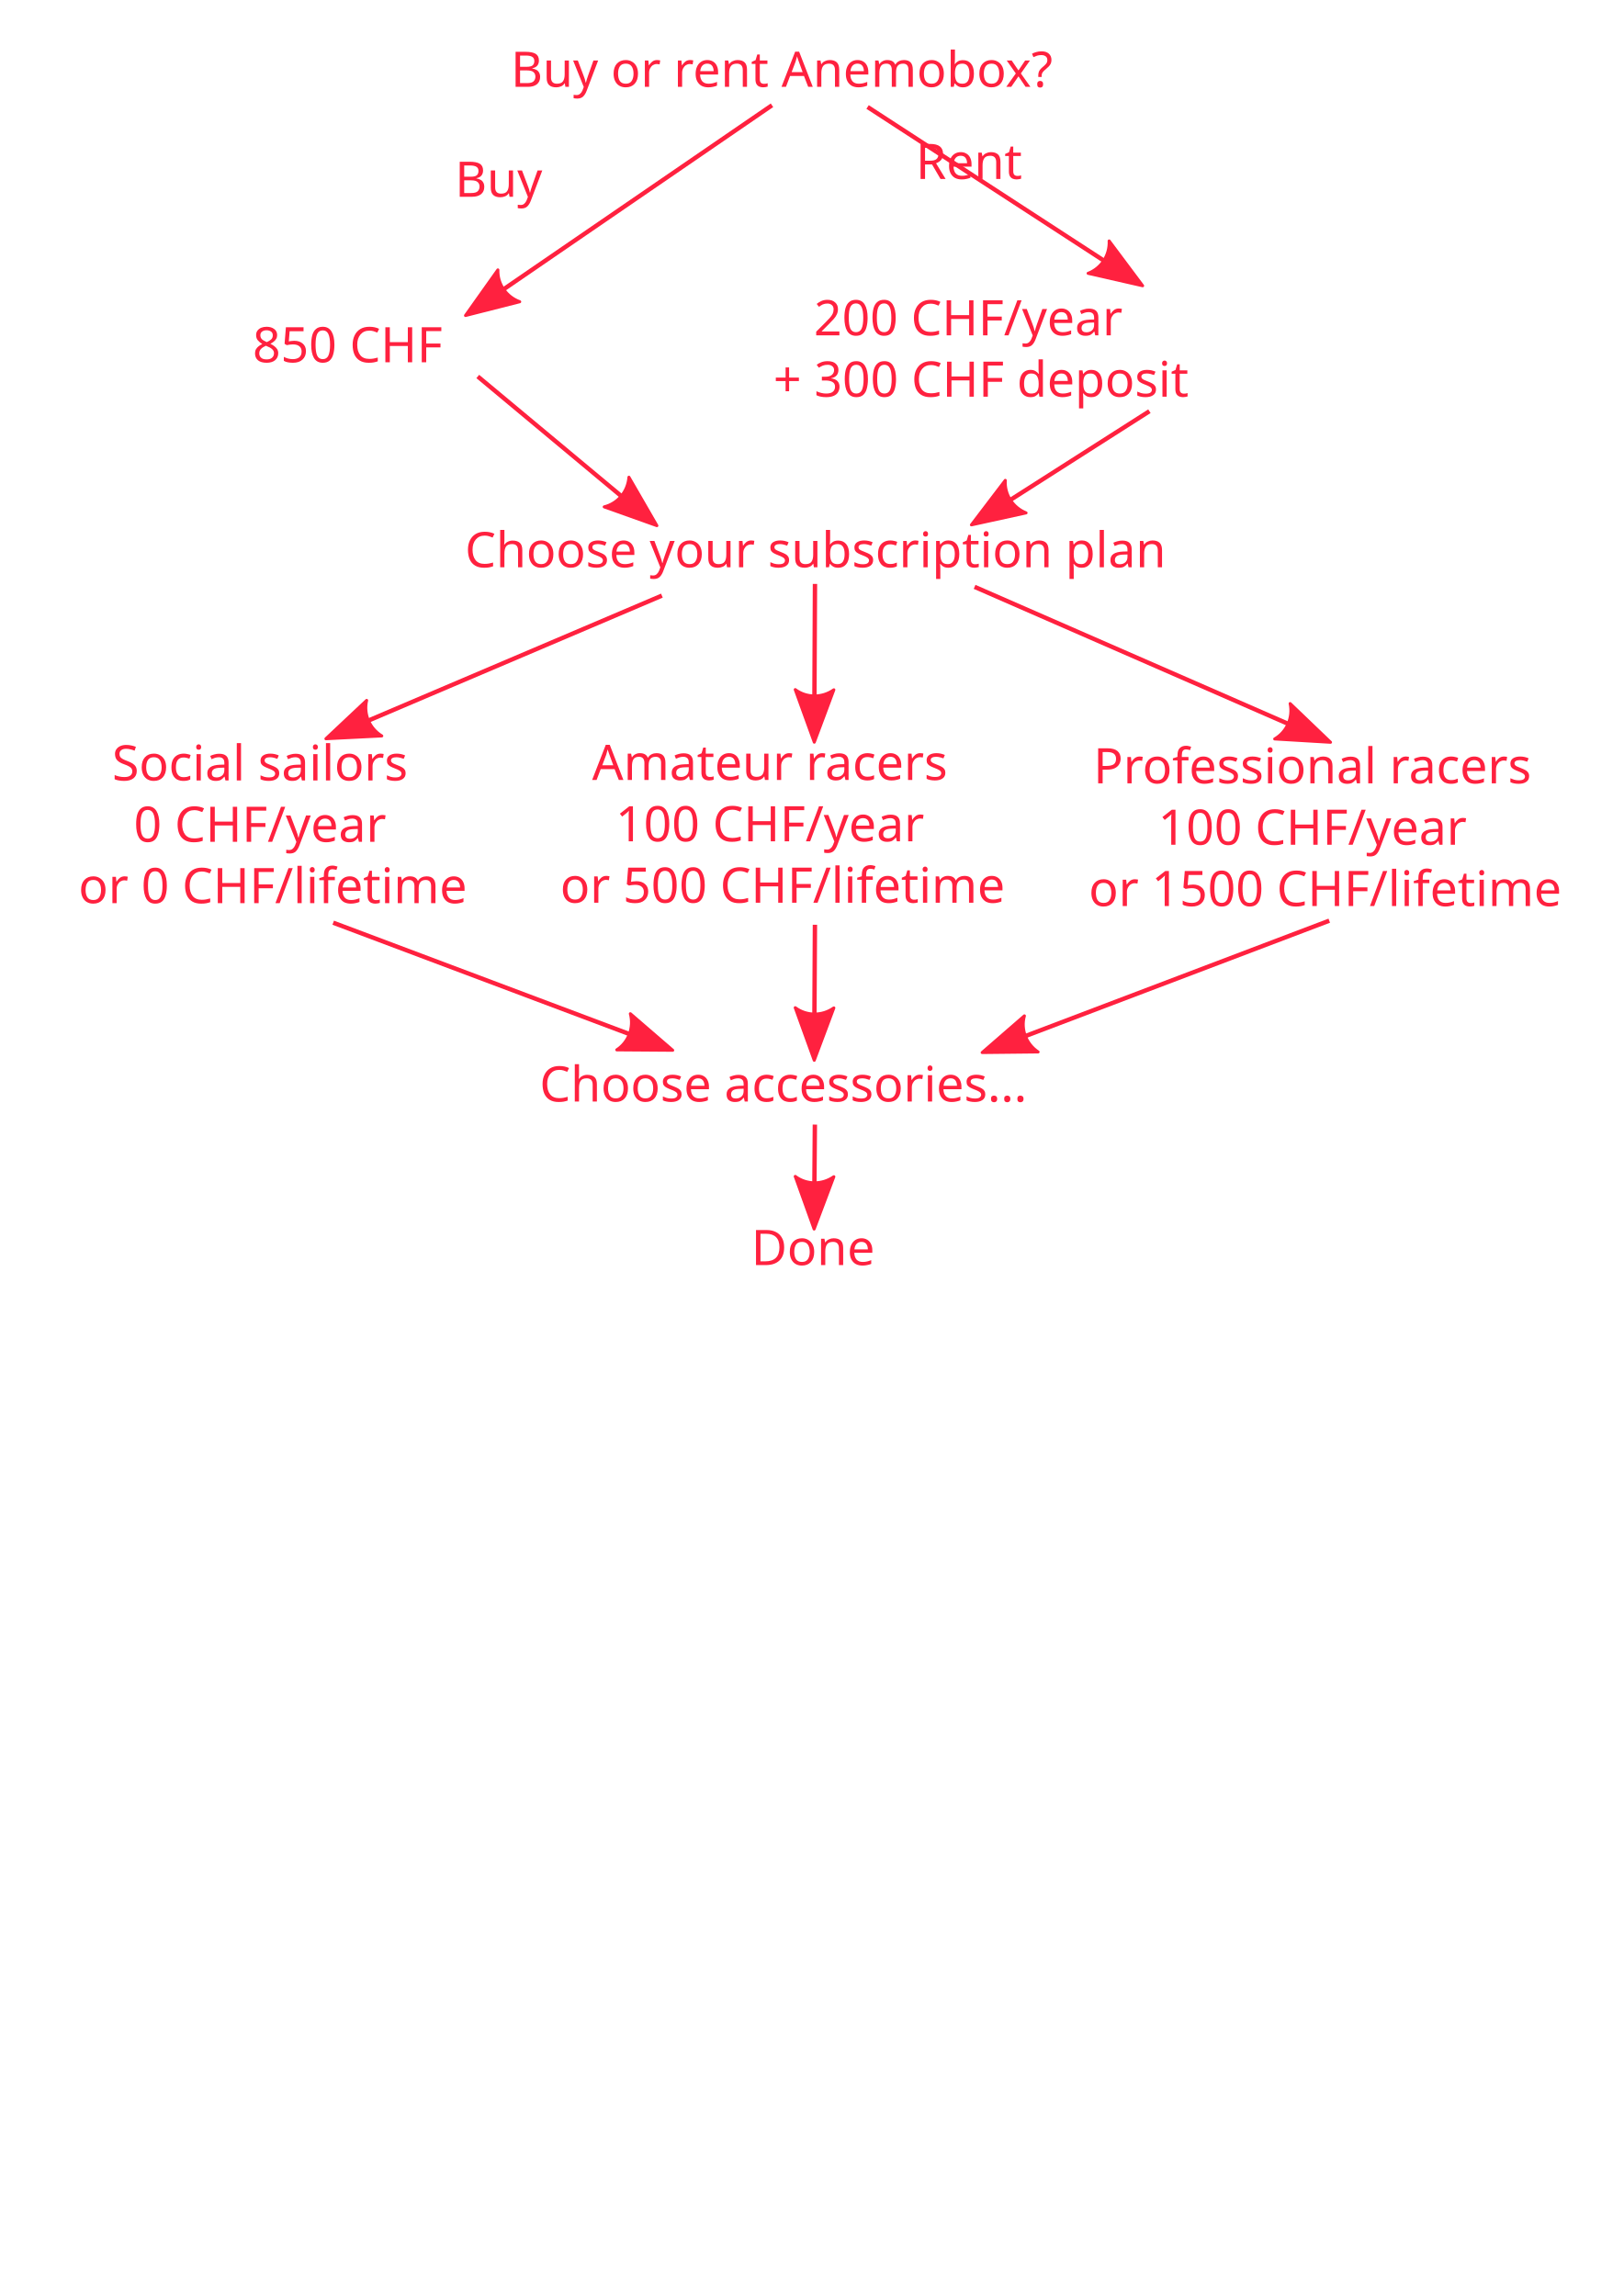
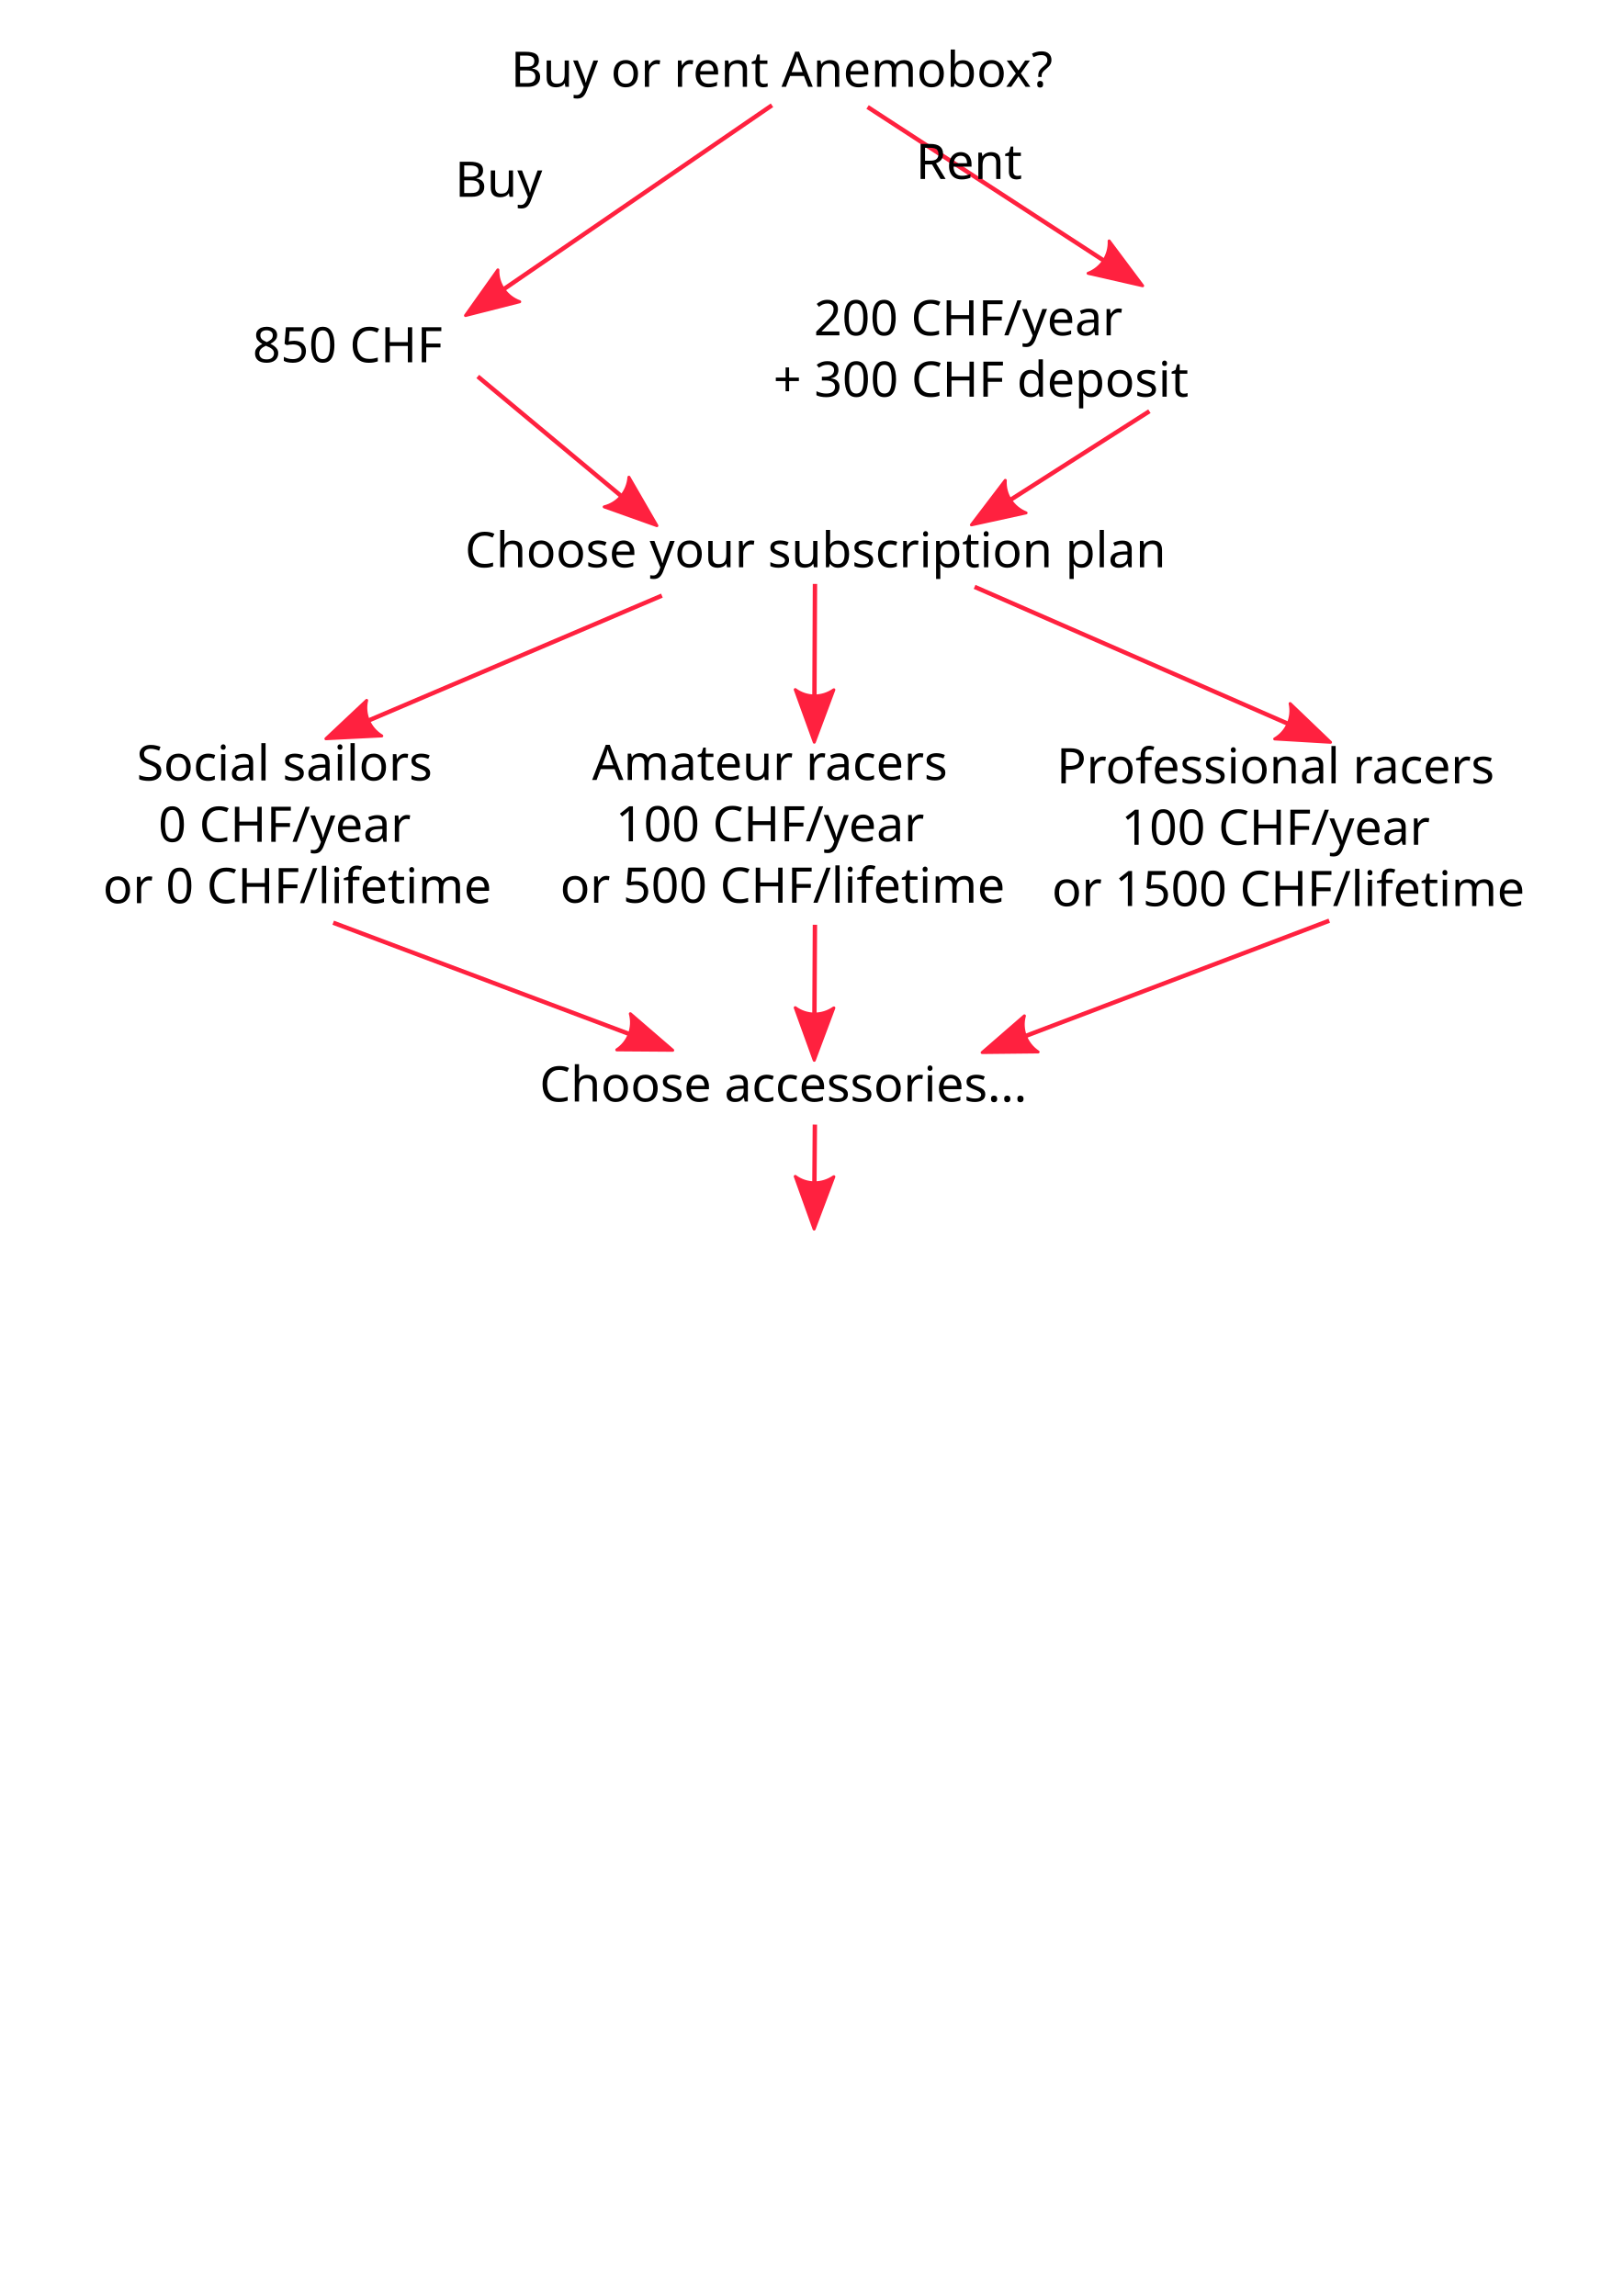
<svg xmlns="http://www.w3.org/2000/svg" width="210mm" height="297mm" viewBox="0 0 210 297" version="1.1" id="svg8">
  <defs id="defs2">
    <marker orient="auto" refY="0.0" refX="0.0" id="Arrow2Lend" style="overflow:visible;">
      <path id="path844" style="fill-rule:evenodd;stroke-width:0.625;stroke-linejoin:round;stroke:#ff213f;stroke-opacity:1;fill:#ff213f;fill-opacity:1" d="M 8.719,4.034 L -2.207,0.016 L 8.719,-4.002 C 6.973,-1.63 6.983,1.616 8.719,4.034 z " transform="scale(1.1) rotate(180) translate(1,0)" />
    </marker>
    <marker orient="auto" refY="0.0" refX="0.0" id="Arrow1Lend" style="overflow:visible;">
      <path id="path826" d="M 0.0,0.0 L 5.0,-5.0 L -12.5,0.0 L 5.0,5.0 L 0.0,0.0 z " style="fill-rule:evenodd;stroke:#000000;stroke-width:1pt;stroke-opacity:1;fill:#000000;fill-opacity:1" transform="scale(0.8) rotate(180) translate(12.5,0)" />
    </marker>
    <marker orient="auto" refY="0.0" refX="0.0" id="marker1219" style="overflow:visible">
      <path id="path1217" d="M 0.0,0.0 L 5.0,-5.0 L -12.5,0.0 L 5.0,5.0 L 0.0,0.0 z " style="fill-rule:evenodd;stroke:#000000;stroke-width:1pt;stroke-opacity:1;fill:#000000;fill-opacity:1" transform="scale(0.8) translate(12.5,0)" />
    </marker>
    <marker orient="auto" refY="0.0" refX="0.0" id="marker1161" style="overflow:visible">
      <path id="path1159" d="M 0.0,0.0 L 5.0,-5.0 L -12.5,0.0 L 5.0,5.0 L 0.0,0.0 z " style="fill-rule:evenodd;stroke:#000000;stroke-width:1pt;stroke-opacity:1;fill:#000000;fill-opacity:1" transform="scale(0.8) translate(12.5,0)" />
    </marker>
    <marker orient="auto" refY="0.0" refX="0.0" id="TriangleOutL" style="overflow:visible">
      <path id="path965" d="M 5.77,0.0 L -2.88,5.0 L -2.88,-5.0 L 5.77,0.0 z " style="fill-rule:evenodd;stroke:#000000;stroke-width:1pt;stroke-opacity:1;fill:#000000;fill-opacity:1" transform="scale(0.8)" />
    </marker>
    <marker orient="auto" refY="0.0" refX="0.0" id="Arrow1Lstart" style="overflow:visible">
      <path id="path823" d="M 0.0,0.0 L 5.0,-5.0 L -12.5,0.0 L 5.0,5.0 L 0.0,0.0 z " style="fill-rule:evenodd;stroke:#000000;stroke-width:1pt;stroke-opacity:1;fill:#000000;fill-opacity:1" transform="scale(0.8) translate(12.5,0)" />
    </marker>
    <marker orient="auto" refY="0" refX="0" id="Arrow2Lend-9" style="overflow:visible">
      <path id="path844-1" style="fill:#ff213f;fill-opacity:1;fill-rule:evenodd;stroke:#ff213f;stroke-width:0.625;stroke-linejoin:round;stroke-opacity:1" d="M 8.719,4.034 -2.207,0.016 8.719,-4.002 c -1.745,2.372 -1.735,5.617 -6e-7,8.035 z" transform="matrix(-1.1,0,0,-1.1,-1.1,0)" />
    </marker>
    <marker orient="auto" refY="0" refX="0" id="Arrow2Lend-0" style="overflow:visible">
      <path id="path844-4" style="fill:#ff213f;fill-opacity:1;fill-rule:evenodd;stroke:#ff213f;stroke-width:0.625;stroke-linejoin:round;stroke-opacity:1" d="M 8.719,4.034 -2.207,0.016 8.719,-4.002 c -1.745,2.372 -1.735,5.617 -6e-7,8.035 z" transform="matrix(-1.1,0,0,-1.1,-1.1,0)" />
    </marker>
    <marker orient="auto" refY="0" refX="0" id="Arrow2Lend-5" style="overflow:visible">
      <path id="path844-9" style="fill:#ff213f;fill-opacity:1;fill-rule:evenodd;stroke:#ff213f;stroke-width:0.625;stroke-linejoin:round;stroke-opacity:1" d="M 8.719,4.034 -2.207,0.016 8.719,-4.002 c -1.745,2.372 -1.735,5.617 -6e-7,8.035 z" transform="matrix(-1.1,0,0,-1.1,-1.1,0)" />
    </marker>
    <marker orient="auto" refY="0" refX="0" id="Arrow2Lend-55" style="overflow:visible">
      <path id="path844-6" style="fill:#ff213f;fill-opacity:1;fill-rule:evenodd;stroke:#ff213f;stroke-width:0.625;stroke-linejoin:round;stroke-opacity:1" d="M 8.719,4.034 -2.207,0.016 8.719,-4.002 c -1.745,2.372 -1.735,5.617 -6e-7,8.035 z" transform="matrix(-1.1,0,0,-1.1,-1.1,0)" />
    </marker>
    <marker orient="auto" refY="0" refX="0" id="Arrow2Lend-2" style="overflow:visible">
      <path id="path844-68" style="fill:#ff213f;fill-opacity:1;fill-rule:evenodd;stroke:#ff213f;stroke-width:0.625;stroke-linejoin:round;stroke-opacity:1" d="M 8.719,4.034 -2.207,0.016 8.719,-4.002 c -1.745,2.372 -1.735,5.617 -6e-7,8.035 z" transform="matrix(-1.1,0,0,-1.1,-1.1,0)" />
    </marker>
    <marker orient="auto" refY="0" refX="0" id="Arrow2Lend-1" style="overflow:visible">
      <path id="path844-48" style="fill:#ff213f;fill-opacity:1;fill-rule:evenodd;stroke:#ff213f;stroke-width:0.625;stroke-linejoin:round;stroke-opacity:1" d="M 8.719,4.034 -2.207,0.016 8.719,-4.002 c -1.745,2.372 -1.735,5.617 -6e-7,8.035 z" transform="matrix(-1.1,0,0,-1.1,-1.1,0)" />
    </marker>
    <marker orient="auto" refY="0" refX="0" id="Arrow2Lend-55-9" style="overflow:visible">
      <path id="path844-6-2" style="fill:#ff213f;fill-opacity:1;fill-rule:evenodd;stroke:#ff213f;stroke-width:0.625;stroke-linejoin:round;stroke-opacity:1" d="M 8.719,4.034 -2.207,0.016 8.719,-4.002 c -1.745,2.372 -1.735,5.617 -6e-7,8.035 z" transform="matrix(-1.1,0,0,-1.1,-1.1,0)" />
    </marker>
    <marker orient="auto" refY="0" refX="0" id="Arrow2Lend-55-1" style="overflow:visible">
      <path id="path844-6-0" style="fill:#ff213f;fill-opacity:1;fill-rule:evenodd;stroke:#ff213f;stroke-width:0.625;stroke-linejoin:round;stroke-opacity:1" d="M 8.719,4.034 -2.207,0.016 8.719,-4.002 c -1.745,2.372 -1.735,5.617 -6e-7,8.035 z" transform="matrix(-1.1,0,0,-1.1,-1.1,0)" />
    </marker>
    <marker orient="auto" refY="0" refX="0" id="Arrow2Lend-55-0" style="overflow:visible">
      <path id="path844-6-03" style="fill:#ff213f;fill-opacity:1;fill-rule:evenodd;stroke:#ff213f;stroke-width:0.625;stroke-linejoin:round;stroke-opacity:1" d="M 8.719,4.034 -2.207,0.016 8.719,-4.002 c -1.745,2.372 -1.735,5.617 -6e-7,8.035 z" transform="matrix(-1.1,0,0,-1.1,-1.1,0)" />
    </marker>
    <marker orient="auto" refY="0" refX="0" id="Arrow2Lend-55-1-4" style="overflow:visible">
      <path id="path844-6-0-5" style="fill:#ff213f;fill-opacity:1;fill-rule:evenodd;stroke:#ff213f;stroke-width:0.625;stroke-linejoin:round;stroke-opacity:1" d="M 8.719,4.034 -2.207,0.016 8.719,-4.002 c -1.745,2.372 -1.735,5.617 -6e-7,8.035 z" transform="matrix(-1.1,0,0,-1.1,-1.1,0)" />
    </marker>
    <marker orient="auto" refY="0" refX="0" id="Arrow2Lend-55-1-5" style="overflow:visible">
      <path id="path844-6-0-56" style="fill:#ff213f;fill-opacity:1;fill-rule:evenodd;stroke:#ff213f;stroke-width:0.625;stroke-linejoin:round;stroke-opacity:1" d="M 8.719,4.034 -2.207,0.016 8.719,-4.002 c -1.745,2.372 -1.735,5.617 -6e-7,8.035 z" transform="matrix(-1.1,0,0,-1.1,-1.1,0)" />
    </marker>
    <marker orient="auto" refY="0" refX="0" id="Arrow2Lend-55-1-9" style="overflow:visible">
      <path id="path844-6-0-51" style="fill:#ff213f;fill-opacity:1;fill-rule:evenodd;stroke:#ff213f;stroke-width:0.625;stroke-linejoin:round;stroke-opacity:1" d="M 8.719,4.034 -2.207,0.016 8.719,-4.002 c -1.745,2.372 -1.735,5.617 -6e-7,8.035 z" transform="matrix(-1.1,0,0,-1.1,-1.1,0)" />
    </marker>
    <marker orient="auto" refY="0" refX="0" id="Arrow2Lend-55-1-4-2" style="overflow:visible">
      <path id="path844-6-0-5-8" style="fill:#ff213f;fill-opacity:1;fill-rule:evenodd;stroke:#ff213f;stroke-width:0.625;stroke-linejoin:round;stroke-opacity:1" d="M 8.719,4.034 -2.207,0.016 8.719,-4.002 c -1.745,2.372 -1.735,5.617 -6e-7,8.035 z" transform="matrix(-1.1,0,0,-1.1,-1.1,0)" />
    </marker>
    <marker orient="auto" refY="0" refX="0" id="Arrow2Lend-55-1-4-9" style="overflow:visible">
      <path id="path844-6-0-5-9" style="fill:#ff213f;fill-opacity:1;fill-rule:evenodd;stroke:#ff213f;stroke-width:0.625;stroke-linejoin:round;stroke-opacity:1" d="M 8.719,4.034 -2.207,0.016 8.719,-4.002 c -1.745,2.372 -1.735,5.617 -6e-7,8.035 z" transform="matrix(-1.1,0,0,-1.1,-1.1,0)" />
    </marker>
    <marker orient="auto" refY="0" refX="0" id="Arrow2Lend-55-1-5-9" style="overflow:visible">
      <path id="path844-6-0-56-8" style="fill:#ff213f;fill-opacity:1;fill-rule:evenodd;stroke:#ff213f;stroke-width:0.625;stroke-linejoin:round;stroke-opacity:1" d="M 8.719,4.034 -2.207,0.016 8.719,-4.002 c -1.745,2.372 -1.735,5.617 -6e-7,8.035 z" transform="matrix(-1.1,0,0,-1.1,-1.1,0)" />
    </marker>
    <marker orient="auto" refY="0" refX="0" id="Arrow2Lend-55-1-5-9-0" style="overflow:visible">
      <path id="path844-6-0-56-8-6" style="fill:#ff213f;fill-opacity:1;fill-rule:evenodd;stroke:#ff213f;stroke-width:0.625;stroke-linejoin:round;stroke-opacity:1" d="M 8.719,4.034 -2.207,0.016 8.719,-4.002 c -1.745,2.372 -1.735,5.617 -6e-7,8.035 z" transform="matrix(-1.1,0,0,-1.1,-1.1,0)" />
    </marker>
    <marker orient="auto" refY="0" refX="0" id="Arrow2Lend-55-1-9-8" style="overflow:visible">
      <path id="path844-6-0-51-8" style="fill:#ff213f;fill-opacity:1;fill-rule:evenodd;stroke:#ff213f;stroke-width:0.625;stroke-linejoin:round;stroke-opacity:1" d="M 8.719,4.034 -2.207,0.016 8.719,-4.002 c -1.745,2.372 -1.735,5.617 -6e-7,8.035 z" transform="matrix(-1.1,0,0,-1.1,-1.1,0)" />
    </marker>
    <marker orient="auto" refY="0" refX="0" id="Arrow2Lend-55-1-9-8-9" style="overflow:visible">
      <path id="path844-6-0-51-8-5" style="fill:#ff213f;fill-opacity:1;fill-rule:evenodd;stroke:#ff213f;stroke-width:0.625;stroke-linejoin:round;stroke-opacity:1" d="M 8.719,4.034 -2.207,0.016 8.719,-4.002 c -1.745,2.372 -1.735,5.617 -6e-7,8.035 z" transform="matrix(-1.1,0,0,-1.1,-1.1,0)" />
    </marker>
    <marker orient="auto" refY="0" refX="0" id="Arrow2Lend-55-1-5-5" style="overflow:visible">
      <path id="path844-6-0-56-2" style="fill:#ff213f;fill-opacity:1;fill-rule:evenodd;stroke:#ff213f;stroke-width:0.625;stroke-linejoin:round;stroke-opacity:1" d="M 8.719,4.034 -2.207,0.016 8.719,-4.002 c -1.745,2.372 -1.735,5.617 -6e-7,8.035 z" transform="matrix(-1.1,0,0,-1.1,-1.1,0)" />
    </marker>
  </defs>
  <g id="layer1">
-     <text xml:space="preserve" style="font-style:normal;font-variant:normal;font-weight:normal;font-stretch:normal;font-size:6.35px;line-height:125%;font-family:Muli;-inkscape-font-specification:Muli;letter-spacing:0px;word-spacing:0px;fill:#ff213f;fill-opacity:1;stroke:none;stroke-width:0.265px;stroke-linecap:butt;stroke-linejoin:miter;stroke-opacity:1" x="105.241" y="11.234" id="text817">
-       <tspan id="tspan815" x="105.241" y="11.234" style="text-align:center;text-anchor:middle;fill:#ff213f;fill-opacity:1;stroke-width:0.265px">Buy or rent Anemobox?</tspan>
+     <text xml:space="preserve" style="font-style:normal;font-variant:normal;font-weight:normal;font-stretch:normal;font-size:6.35px;line-height:125%;font-family:Muli;-inkscape-font-specification:Muli;letter-spacing:0px;word-spacing:0px;fill:#000000;fill-opacity:1;stroke:none;stroke-width:0.265px;stroke-linecap:butt;stroke-linejoin:miter;stroke-opacity:1;" x="105.241" y="11.234" id="text817">
+       <tspan id="tspan815" x="105.241" y="11.234" style="text-align:center;text-anchor:middle;fill:#000000;fill-opacity:1;stroke-width:0.265px;">Buy or rent Anemobox?</tspan>
    </text>
-     <path style="fill:none;fill-rule:evenodd;stroke:#ff213f;stroke-width:0.565;stroke-linecap:butt;stroke-linejoin:miter;stroke-miterlimit:4;stroke-dasharray:none;stroke-dashoffset:0;stroke-opacity:1;marker-end:url(#Arrow2Lend)" d="M 99.843,13.618 60.818,40.38" id="path1145" />
-     <path style="fill:none;fill-rule:evenodd;stroke:#ff213f;stroke-width:0.565;stroke-linecap:butt;stroke-linejoin:miter;stroke-miterlimit:4;stroke-dasharray:none;stroke-dashoffset:0;stroke-opacity:1;marker-end:url(#Arrow2Lend-9)" d="m 112.209,13.84 34.939,22.723" id="path1145-5" />
-     <text xml:space="preserve" style="font-style:normal;font-variant:normal;font-weight:normal;font-stretch:normal;font-size:6.35px;line-height:125%;font-family:Muli;-inkscape-font-specification:Muli;letter-spacing:0px;word-spacing:0px;fill:#ff213f;fill-opacity:1;stroke:none;stroke-width:0.265px;stroke-linecap:butt;stroke-linejoin:miter;stroke-opacity:1" x="73.915" y="25.452" id="text817-5">
-       <tspan id="tspan815-5" x="68.625" y="25.452" style="fill:#ff213f;fill-opacity:1;stroke-width:0.265px;text-anchor:middle;text-align:center">Buy</tspan>
+     <path style="fill:#000000;fill-rule:evenodd;stroke:#ff213f;stroke-width:0.565;stroke-linecap:butt;stroke-linejoin:miter;stroke-miterlimit:4;stroke-dasharray:none;stroke-dashoffset:0;stroke-opacity:1;marker-end:url(#Arrow2Lend);fill-opacity:1" d="M 99.843,13.618 60.818,40.38" id="path1145" />
+     <path style="fill:#000000;fill-rule:evenodd;stroke:#ff213f;stroke-width:0.565;stroke-linecap:butt;stroke-linejoin:miter;stroke-miterlimit:4;stroke-dasharray:none;stroke-dashoffset:0;stroke-opacity:1;marker-end:url(#Arrow2Lend-9);fill-opacity:1" d="m 112.209,13.84 34.939,22.723" id="path1145-5" />
+     <text xml:space="preserve" style="font-style:normal;font-variant:normal;font-weight:normal;font-stretch:normal;font-size:6.35px;line-height:125%;font-family:Muli;-inkscape-font-specification:Muli;letter-spacing:0px;word-spacing:0px;fill:#000000;fill-opacity:1;stroke:none;stroke-width:0.265px;stroke-linecap:butt;stroke-linejoin:miter;stroke-opacity:1;" x="73.915" y="25.452" id="text817-5">
+       <tspan id="tspan815-5" x="68.625" y="25.452" style="fill:#000000;fill-opacity:1;stroke-width:0.265px;text-anchor:middle;text-align:center;">Buy</tspan>
    </text>
-     <text xml:space="preserve" style="font-style:normal;font-variant:normal;font-weight:normal;font-stretch:normal;font-size:6.35px;line-height:125%;font-family:Muli;-inkscape-font-specification:Muli;letter-spacing:0px;word-spacing:0px;fill:#ff213f;fill-opacity:1;stroke:none;stroke-width:0.265px;stroke-linecap:butt;stroke-linejoin:miter;stroke-opacity:1" x="135.926" y="23.148" id="text817-5-5">
-       <tspan id="tspan815-5-8" x="129.455" y="23.148" style="fill:#ff213f;fill-opacity:1;stroke-width:0.265px;text-anchor:middle;text-align:center">Rent</tspan>
+     <text xml:space="preserve" style="font-style:normal;font-variant:normal;font-weight:normal;font-stretch:normal;font-size:6.35px;line-height:125%;font-family:Muli;-inkscape-font-specification:Muli;letter-spacing:0px;word-spacing:0px;fill:#000000;fill-opacity:1;stroke:none;stroke-width:0.265px;stroke-linecap:butt;stroke-linejoin:miter;stroke-opacity:1;" x="135.926" y="23.148" id="text817-5-5">
+       <tspan id="tspan815-5-8" x="129.455" y="23.148" style="fill:#000000;fill-opacity:1;stroke-width:0.265px;text-anchor:middle;text-align:center;">Rent</tspan>
    </text>
-     <text xml:space="preserve" style="font-style:normal;font-variant:normal;font-weight:normal;font-stretch:normal;font-size:6.35px;line-height:125%;font-family:Muli;-inkscape-font-specification:Muli;letter-spacing:0px;word-spacing:0px;fill:#ff213f;fill-opacity:1;stroke:none;stroke-width:0.265px;stroke-linecap:butt;stroke-linejoin:miter;stroke-opacity:1" x="61.604" y="46.863" id="text817-5-1">
-       <tspan id="tspan815-5-5" x="49.08" y="46.863" style="fill:#ff213f;fill-opacity:1;stroke-width:0.265px;text-anchor:middle;text-align:center">850 CHF</tspan>
+     <text xml:space="preserve" style="font-style:normal;font-variant:normal;font-weight:normal;font-stretch:normal;font-size:6.35px;line-height:125%;font-family:Muli;-inkscape-font-specification:Muli;letter-spacing:0px;word-spacing:0px;fill:#000000;fill-opacity:1;stroke:none;stroke-width:0.265px;stroke-linecap:butt;stroke-linejoin:miter;stroke-opacity:1;" x="61.604" y="46.863" id="text817-5-1">
+       <tspan id="tspan815-5-5" x="49.08" y="46.863" style="fill:#000000;fill-opacity:1;stroke-width:0.265px;text-anchor:middle;text-align:center;">850 CHF</tspan>
    </text>
-     <text xml:space="preserve" style="font-style:normal;font-variant:normal;font-weight:normal;font-stretch:normal;font-size:6.35px;line-height:125%;font-family:Muli;-inkscape-font-specification:Muli;letter-spacing:0px;word-spacing:0px;fill:#ff213f;fill-opacity:1;stroke:none;stroke-width:0.265px;stroke-linecap:butt;stroke-linejoin:miter;stroke-opacity:1" x="158.765" y="43.374" id="text817-5-1-2">
-       <tspan id="tspan815-5-5-8" x="131.007" y="43.374" style="fill:#ff213f;fill-opacity:1;stroke-width:0.265px;text-anchor:middle;text-align:center">200 CHF/year</tspan>
-       <tspan x="131.007" y="51.311" style="fill:#ff213f;fill-opacity:1;stroke-width:0.265px;text-anchor:middle;text-align:center" id="tspan2280">+ 300 CHF deposit</tspan>
+     <text xml:space="preserve" style="font-style:normal;font-variant:normal;font-weight:normal;font-stretch:normal;font-size:6.35px;line-height:125%;font-family:Muli;-inkscape-font-specification:Muli;letter-spacing:0px;word-spacing:0px;fill:#000000;fill-opacity:1;stroke:none;stroke-width:0.265px;stroke-linecap:butt;stroke-linejoin:miter;stroke-opacity:1;" x="158.765" y="43.374" id="text817-5-1-2">
+       <tspan id="tspan815-5-5-8" x="131.007" y="43.374" style="fill:#000000;fill-opacity:1;stroke-width:0.265px;text-anchor:middle;text-align:center;">200 CHF/year</tspan>
+       <tspan x="131.007" y="51.311" style="fill:#000000;fill-opacity:1;stroke-width:0.265px;text-anchor:middle;text-align:center;" id="tspan2280">+ 300 CHF deposit</tspan>
    </text>
    <text xml:space="preserve" style="font-style:normal;font-variant:normal;font-weight:normal;font-stretch:normal;font-size:6.35px;line-height:125%;font-family:Muli;-inkscape-font-specification:Muli;letter-spacing:0px;word-spacing:0px;fill:#000000;fill-opacity:1;stroke:none;stroke-width:0.265px;stroke-linecap:butt;stroke-linejoin:miter;stroke-opacity:1" x="71.06" y="74.372" id="text2368">
      <tspan id="tspan2366" x="71.06" y="79.98" style="stroke-width:0.265px" />
    </text>
-     <text xml:space="preserve" style="font-style:normal;font-variant:normal;font-weight:normal;font-stretch:normal;font-size:6.35px;line-height:125%;font-family:Muli;-inkscape-font-specification:Muli;letter-spacing:0px;word-spacing:0px;fill:#ff213f;fill-opacity:1;stroke:none;stroke-width:0.265px;stroke-linecap:butt;stroke-linejoin:miter;stroke-opacity:1" x="60.133" y="73.377" id="text817-51">
-       <tspan id="tspan815-3" x="60.133" y="73.377" style="fill:#ff213f;fill-opacity:1;stroke-width:0.265px">Choose your <tspan style="text-align:center;text-anchor:middle" id="tspan6448">subscription</tspan> plan</tspan>
+     <text xml:space="preserve" style="font-style:normal;font-variant:normal;font-weight:normal;font-stretch:normal;font-size:6.35px;line-height:125%;font-family:Muli;-inkscape-font-specification:Muli;letter-spacing:0px;word-spacing:0px;fill:#000000;fill-opacity:1;stroke:none;stroke-width:0.265px;stroke-linecap:butt;stroke-linejoin:miter;stroke-opacity:1;" x="60.133" y="73.377" id="text817-51">
+       <tspan id="tspan815-3" x="60.133" y="73.377" style="fill:#000000;fill-opacity:1;stroke-width:0.265px;">Choose your <tspan style="text-align:center;text-anchor:middle;fill:#000000;fill-opacity:1;" id="tspan6448">subscription</tspan> plan</tspan>
    </text>
-     <path style="fill:none;fill-rule:evenodd;stroke:#ff213f;stroke-width:0.565;stroke-linecap:butt;stroke-linejoin:miter;stroke-miterlimit:4;stroke-dasharray:none;stroke-dashoffset:0;stroke-opacity:1;marker-end:url(#Arrow2Lend-0)" d="M 61.792,48.699 84.376,67.523" id="path1145-4" />
-     <path style="fill:none;fill-rule:evenodd;stroke:#ff213f;stroke-width:0.565;stroke-linecap:butt;stroke-linejoin:miter;stroke-miterlimit:4;stroke-dasharray:none;stroke-dashoffset:0;stroke-opacity:1;marker-end:url(#Arrow2Lend-5)" d="M 148.659,53.193 126.264,67.481" id="path1145-7" />
-     <path style="fill:none;fill-rule:evenodd;stroke:#ff213f;stroke-width:0.565;stroke-linecap:butt;stroke-linejoin:miter;stroke-miterlimit:4;stroke-dasharray:none;stroke-dashoffset:0;stroke-opacity:1;marker-end:url(#Arrow2Lend-55)" d="m 105.403,75.535 -0.094,19.721" id="path1145-3" />
-     <path style="fill:none;fill-rule:evenodd;stroke:#ff213f;stroke-width:0.565;stroke-linecap:butt;stroke-linejoin:miter;stroke-miterlimit:4;stroke-dasharray:none;stroke-dashoffset:0;stroke-opacity:1;marker-end:url(#Arrow2Lend-2)" d="M 85.605,77.047 42.837,95.256" id="path1145-9" />
-     <path style="fill:none;fill-rule:evenodd;stroke:#ff213f;stroke-width:0.565;stroke-linecap:butt;stroke-linejoin:miter;stroke-miterlimit:4;stroke-dasharray:none;stroke-dashoffset:0;stroke-opacity:1;marker-end:url(#Arrow2Lend-1)" d="m 126.048,75.913 45.343,19.813" id="path1145-8" />
-     <text xml:space="preserve" style="font-style:normal;font-variant:normal;font-weight:normal;font-stretch:normal;font-size:6.35px;line-height:125%;font-family:Muli;-inkscape-font-specification:Muli;letter-spacing:0px;word-spacing:0px;fill:#ff213f;fill-opacity:1;stroke:none;stroke-width:0.265px;stroke-linecap:butt;stroke-linejoin:miter;stroke-opacity:1" x="105.352" y="100.894" id="text817-51-7">
-       <tspan x="105.352" y="100.894" style="text-align:center;text-anchor:middle;fill:#ff213f;fill-opacity:1;stroke-width:0.265px" id="tspan6471">Amateur racers</tspan>
-       <tspan x="105.352" y="108.831" style="text-align:center;text-anchor:middle;fill:#ff213f;fill-opacity:1;stroke-width:0.265px" id="tspan6475">100 CHF/year</tspan>
-       <tspan x="105.352" y="116.769" style="text-align:center;text-anchor:middle;fill:#ff213f;fill-opacity:1;stroke-width:0.265px" id="tspan14386">or 500 CHF/lifetime</tspan>
+     <path style="fill:#000000;fill-rule:evenodd;stroke:#ff213f;stroke-width:0.565;stroke-linecap:butt;stroke-linejoin:miter;stroke-miterlimit:4;stroke-dasharray:none;stroke-dashoffset:0;stroke-opacity:1;marker-end:url(#Arrow2Lend-0);fill-opacity:1" d="M 61.792,48.699 84.376,67.523" id="path1145-4" />
+     <path style="fill:#000000;fill-rule:evenodd;stroke:#ff213f;stroke-width:0.565;stroke-linecap:butt;stroke-linejoin:miter;stroke-miterlimit:4;stroke-dasharray:none;stroke-dashoffset:0;stroke-opacity:1;marker-end:url(#Arrow2Lend-5);fill-opacity:1" d="M 148.659,53.193 126.264,67.481" id="path1145-7" />
+     <path style="fill:#000000;fill-rule:evenodd;stroke:#ff213f;stroke-width:0.565;stroke-linecap:butt;stroke-linejoin:miter;stroke-miterlimit:4;stroke-dasharray:none;stroke-dashoffset:0;stroke-opacity:1;marker-end:url(#Arrow2Lend-55);fill-opacity:1" d="m 105.403,75.535 -0.094,19.721" id="path1145-3" />
+     <path style="fill:#000000;fill-rule:evenodd;stroke:#ff213f;stroke-width:0.565;stroke-linecap:butt;stroke-linejoin:miter;stroke-miterlimit:4;stroke-dasharray:none;stroke-dashoffset:0;stroke-opacity:1;marker-end:url(#Arrow2Lend-2);fill-opacity:1" d="M 85.605,77.047 42.837,95.256" id="path1145-9" />
+     <path style="fill:#000000;fill-rule:evenodd;stroke:#ff213f;stroke-width:0.565;stroke-linecap:butt;stroke-linejoin:miter;stroke-miterlimit:4;stroke-dasharray:none;stroke-dashoffset:0;stroke-opacity:1;marker-end:url(#Arrow2Lend-1);fill-opacity:1" d="m 126.048,75.913 45.343,19.813" id="path1145-8" />
+     <text xml:space="preserve" style="font-style:normal;font-variant:normal;font-weight:normal;font-stretch:normal;font-size:6.35px;line-height:125%;font-family:Muli;-inkscape-font-specification:Muli;letter-spacing:0px;word-spacing:0px;fill:#000000;fill-opacity:1;stroke:none;stroke-width:0.265px;stroke-linecap:butt;stroke-linejoin:miter;stroke-opacity:1;" x="105.352" y="100.894" id="text817-51-7">
+       <tspan x="105.352" y="100.894" style="text-align:center;text-anchor:middle;fill:#000000;fill-opacity:1;stroke-width:0.265px;" id="tspan6471">Amateur racers</tspan>
+       <tspan x="105.352" y="108.831" style="text-align:center;text-anchor:middle;fill:#000000;fill-opacity:1;stroke-width:0.265px;" id="tspan6475">100 CHF/year</tspan>
+       <tspan x="105.352" y="116.769" style="text-align:center;text-anchor:middle;fill:#000000;fill-opacity:1;stroke-width:0.265px;" id="tspan14386">or 500 CHF/lifetime</tspan>
    </text>
-     <text xml:space="preserve" style="font-style:normal;font-variant:normal;font-weight:normal;font-stretch:normal;font-size:6.35px;line-height:125%;font-family:Muli;-inkscape-font-specification:Muli;letter-spacing:0px;word-spacing:0px;fill:#ff213f;fill-opacity:1;stroke:none;stroke-width:0.265px;stroke-linecap:butt;stroke-linejoin:miter;stroke-opacity:1" x="39.408" y="100.953" id="text817-51-7-9">
-       <tspan x="39.408" y="100.953" style="text-align:center;text-anchor:middle;fill:#ff213f;fill-opacity:1;stroke-width:0.265px" id="tspan6471-9">Social sailors</tspan>
-       <tspan x="39.408" y="108.891" style="text-align:center;text-anchor:middle;fill:#ff213f;fill-opacity:1;stroke-width:0.265px" id="tspan6475-3">0 CHF/year</tspan>
-       <tspan x="39.408" y="116.828" style="text-align:center;text-anchor:middle;fill:#ff213f;fill-opacity:1;stroke-width:0.265px" id="tspan14390">or 0 CHF/lifetime</tspan>
+     <text xml:space="preserve" style="font-style:normal;font-variant:normal;font-weight:normal;font-stretch:normal;font-size:6.35px;line-height:125%;font-family:Muli;-inkscape-font-specification:Muli;letter-spacing:0px;word-spacing:0px;fill:#000000;fill-opacity:1;stroke:none;stroke-width:0.265px;stroke-linecap:butt;stroke-linejoin:miter;stroke-opacity:1" x="42.583" y="100.953" id="text817-51-7-9">
+       <tspan x="42.583" y="100.953" style="text-align:center;text-anchor:middle;fill:#000000;fill-opacity:1;stroke-width:0.265px" id="tspan6471-9">Social sailors</tspan>
+       <tspan x="42.583" y="108.891" style="text-align:center;text-anchor:middle;fill:#000000;fill-opacity:1;stroke-width:0.265px" id="tspan6475-3">0 CHF/year</tspan>
+       <tspan x="42.583" y="116.828" style="text-align:center;text-anchor:middle;fill:#000000;fill-opacity:1;stroke-width:0.265px" id="tspan14390">or 0 CHF/lifetime</tspan>
    </text>
-     <text xml:space="preserve" style="font-style:normal;font-variant:normal;font-weight:normal;font-stretch:normal;font-size:6.35px;line-height:125%;font-family:Muli;-inkscape-font-specification:Muli;letter-spacing:0px;word-spacing:0px;fill:#ff213f;fill-opacity:1;stroke:none;stroke-width:0.265px;stroke-linecap:butt;stroke-linejoin:miter;stroke-opacity:1" x="175.52" y="101.329" id="text817-51-7-5">
-       <tspan x="175.52" y="101.329" style="text-align:center;text-anchor:middle;fill:#ff213f;fill-opacity:1;stroke-width:0.265px" id="tspan6471-6">Professional racers</tspan>
-       <tspan x="175.52" y="109.267" style="text-align:center;text-anchor:middle;fill:#ff213f;fill-opacity:1;stroke-width:0.265px" id="tspan6475-7">100 CHF/year</tspan>
-       <tspan x="175.52" y="117.204" style="text-align:center;text-anchor:middle;fill:#ff213f;fill-opacity:1;stroke-width:0.265px" id="tspan14388">or 1500 CHF/lifetime</tspan>
+     <text xml:space="preserve" style="font-style:normal;font-variant:normal;font-weight:normal;font-stretch:normal;font-size:6.35px;line-height:125%;font-family:Muli;-inkscape-font-specification:Muli;letter-spacing:0px;word-spacing:0px;fill:#000000;fill-opacity:1;stroke:none;stroke-width:0.265px;stroke-linecap:butt;stroke-linejoin:miter;stroke-opacity:1" x="170.758" y="101.329" id="text817-51-7-5">
+       <tspan x="170.758" y="101.329" style="text-align:center;text-anchor:middle;fill:#000000;fill-opacity:1;stroke-width:0.265px" id="tspan6471-6">Professional racers</tspan>
+       <tspan x="170.758" y="109.267" style="text-align:center;text-anchor:middle;fill:#000000;fill-opacity:1;stroke-width:0.265px" id="tspan6475-7">100 CHF/year</tspan>
+       <tspan x="170.758" y="117.204" style="text-align:center;text-anchor:middle;fill:#000000;fill-opacity:1;stroke-width:0.265px" id="tspan14388">or 1500 CHF/lifetime</tspan>
    </text>
-     <path style="fill:none;fill-rule:evenodd;stroke:#ff213f;stroke-width:0.565;stroke-linecap:butt;stroke-linejoin:miter;stroke-miterlimit:4;stroke-dasharray:none;stroke-dashoffset:0;stroke-opacity:1;marker-end:url(#Arrow2Lend-55-9)" d="m 171.919,119.095 -44.194,16.781" id="path1145-3-9" />
-     <path style="fill:none;fill-rule:evenodd;stroke:#ff213f;stroke-width:0.565;stroke-linecap:butt;stroke-linejoin:miter;stroke-miterlimit:4;stroke-dasharray:none;stroke-dashoffset:0;stroke-opacity:1;marker-end:url(#Arrow2Lend-55-1)" d="m 105.398,119.624 -0.094,16.781" id="path1145-3-93" />
-     <path style="fill:none;fill-rule:evenodd;stroke:#ff213f;stroke-width:0.565;stroke-linecap:butt;stroke-linejoin:miter;stroke-miterlimit:4;stroke-dasharray:none;stroke-dashoffset:0;stroke-opacity:1;marker-end:url(#Arrow2Lend-55-0)" d="m 43.095,119.357 43.203,16.246" id="path1145-3-0" />
-     <text xml:space="preserve" style="font-style:normal;font-variant:normal;font-weight:normal;font-stretch:normal;font-size:6.35px;line-height:125%;font-family:Muli;-inkscape-font-specification:Muli;letter-spacing:0px;word-spacing:0px;fill:#ff213f;fill-opacity:1;stroke:none;stroke-width:0.265px;stroke-linecap:butt;stroke-linejoin:miter;stroke-opacity:1" x="105.434" y="142.488" id="text817-51-5-1-7">
-       <tspan x="105.434" y="142.488" style="text-align:center;text-anchor:middle;fill:#ff213f;fill-opacity:1;stroke-width:0.265px" id="tspan8838">Choose accessories...</tspan>
+     <path style="fill:#000000;fill-rule:evenodd;stroke:#ff213f;stroke-width:0.565;stroke-linecap:butt;stroke-linejoin:miter;stroke-miterlimit:4;stroke-dasharray:none;stroke-dashoffset:0;stroke-opacity:1;marker-end:url(#Arrow2Lend-55-9);fill-opacity:1" d="m 171.919,119.095 -44.194,16.781" id="path1145-3-9" />
+     <path style="fill:#000000;fill-rule:evenodd;stroke:#ff213f;stroke-width:0.565;stroke-linecap:butt;stroke-linejoin:miter;stroke-miterlimit:4;stroke-dasharray:none;stroke-dashoffset:0;stroke-opacity:1;marker-end:url(#Arrow2Lend-55-1);fill-opacity:1" d="m 105.398,119.624 -0.094,16.781" id="path1145-3-93" />
+     <path style="fill:#000000;fill-rule:evenodd;stroke:#ff213f;stroke-width:0.565;stroke-linecap:butt;stroke-linejoin:miter;stroke-miterlimit:4;stroke-dasharray:none;stroke-dashoffset:0;stroke-opacity:1;marker-end:url(#Arrow2Lend-55-0);fill-opacity:1" d="m 43.095,119.357 43.203,16.246" id="path1145-3-0" />
+     <text xml:space="preserve" style="font-style:normal;font-variant:normal;font-weight:normal;font-stretch:normal;font-size:6.35px;line-height:125%;font-family:Muli;-inkscape-font-specification:Muli;letter-spacing:0px;word-spacing:0px;fill:#000000;fill-opacity:1;stroke:none;stroke-width:0.265px;stroke-linecap:butt;stroke-linejoin:miter;stroke-opacity:1;" x="105.434" y="142.488" id="text817-51-5-1-7">
+       <tspan x="105.434" y="142.488" style="text-align:center;text-anchor:middle;fill:#000000;fill-opacity:1;stroke-width:0.265px;" id="tspan8838">Choose accessories...</tspan>
    </text>
-     <text xml:space="preserve" style="font-style:normal;font-variant:normal;font-weight:normal;font-stretch:normal;font-size:6.35px;line-height:125%;font-family:Muli;-inkscape-font-specification:Muli;letter-spacing:0px;word-spacing:0px;fill:#ff213f;fill-opacity:1;stroke:none;stroke-width:0.265px;stroke-linecap:butt;stroke-linejoin:miter;stroke-opacity:1" x="97.168" y="163.642" id="text817-51-5-1-9-5">
-       <tspan id="tspan815-3-9-9-8-9" x="97.168" y="163.642" style="fill:#ff213f;fill-opacity:1;stroke-width:0.265px">Done</tspan>
-     </text>
-     <path style="fill:none;fill-rule:evenodd;stroke:#ff213f;stroke-width:0.565;stroke-linecap:butt;stroke-linejoin:miter;stroke-miterlimit:4;stroke-dasharray:none;stroke-dashoffset:0;stroke-opacity:1;marker-end:url(#Arrow2Lend-55-1-5-5)" d="m 105.39,145.471 -0.1,12.763" id="path1145-3-93-1-2" />
+     <path style="fill:#ff213f;fill-rule:evenodd;stroke:#ff213f;stroke-width:0.565;stroke-linecap:butt;stroke-linejoin:miter;stroke-miterlimit:4;stroke-dasharray:none;stroke-dashoffset:0;stroke-opacity:1;marker-end:url(#Arrow2Lend-55-1-5-5);fill-opacity:1" d="m 105.39,145.471 -0.1,12.763" id="path1145-3-93-1-2" />
  </g>
</svg>
